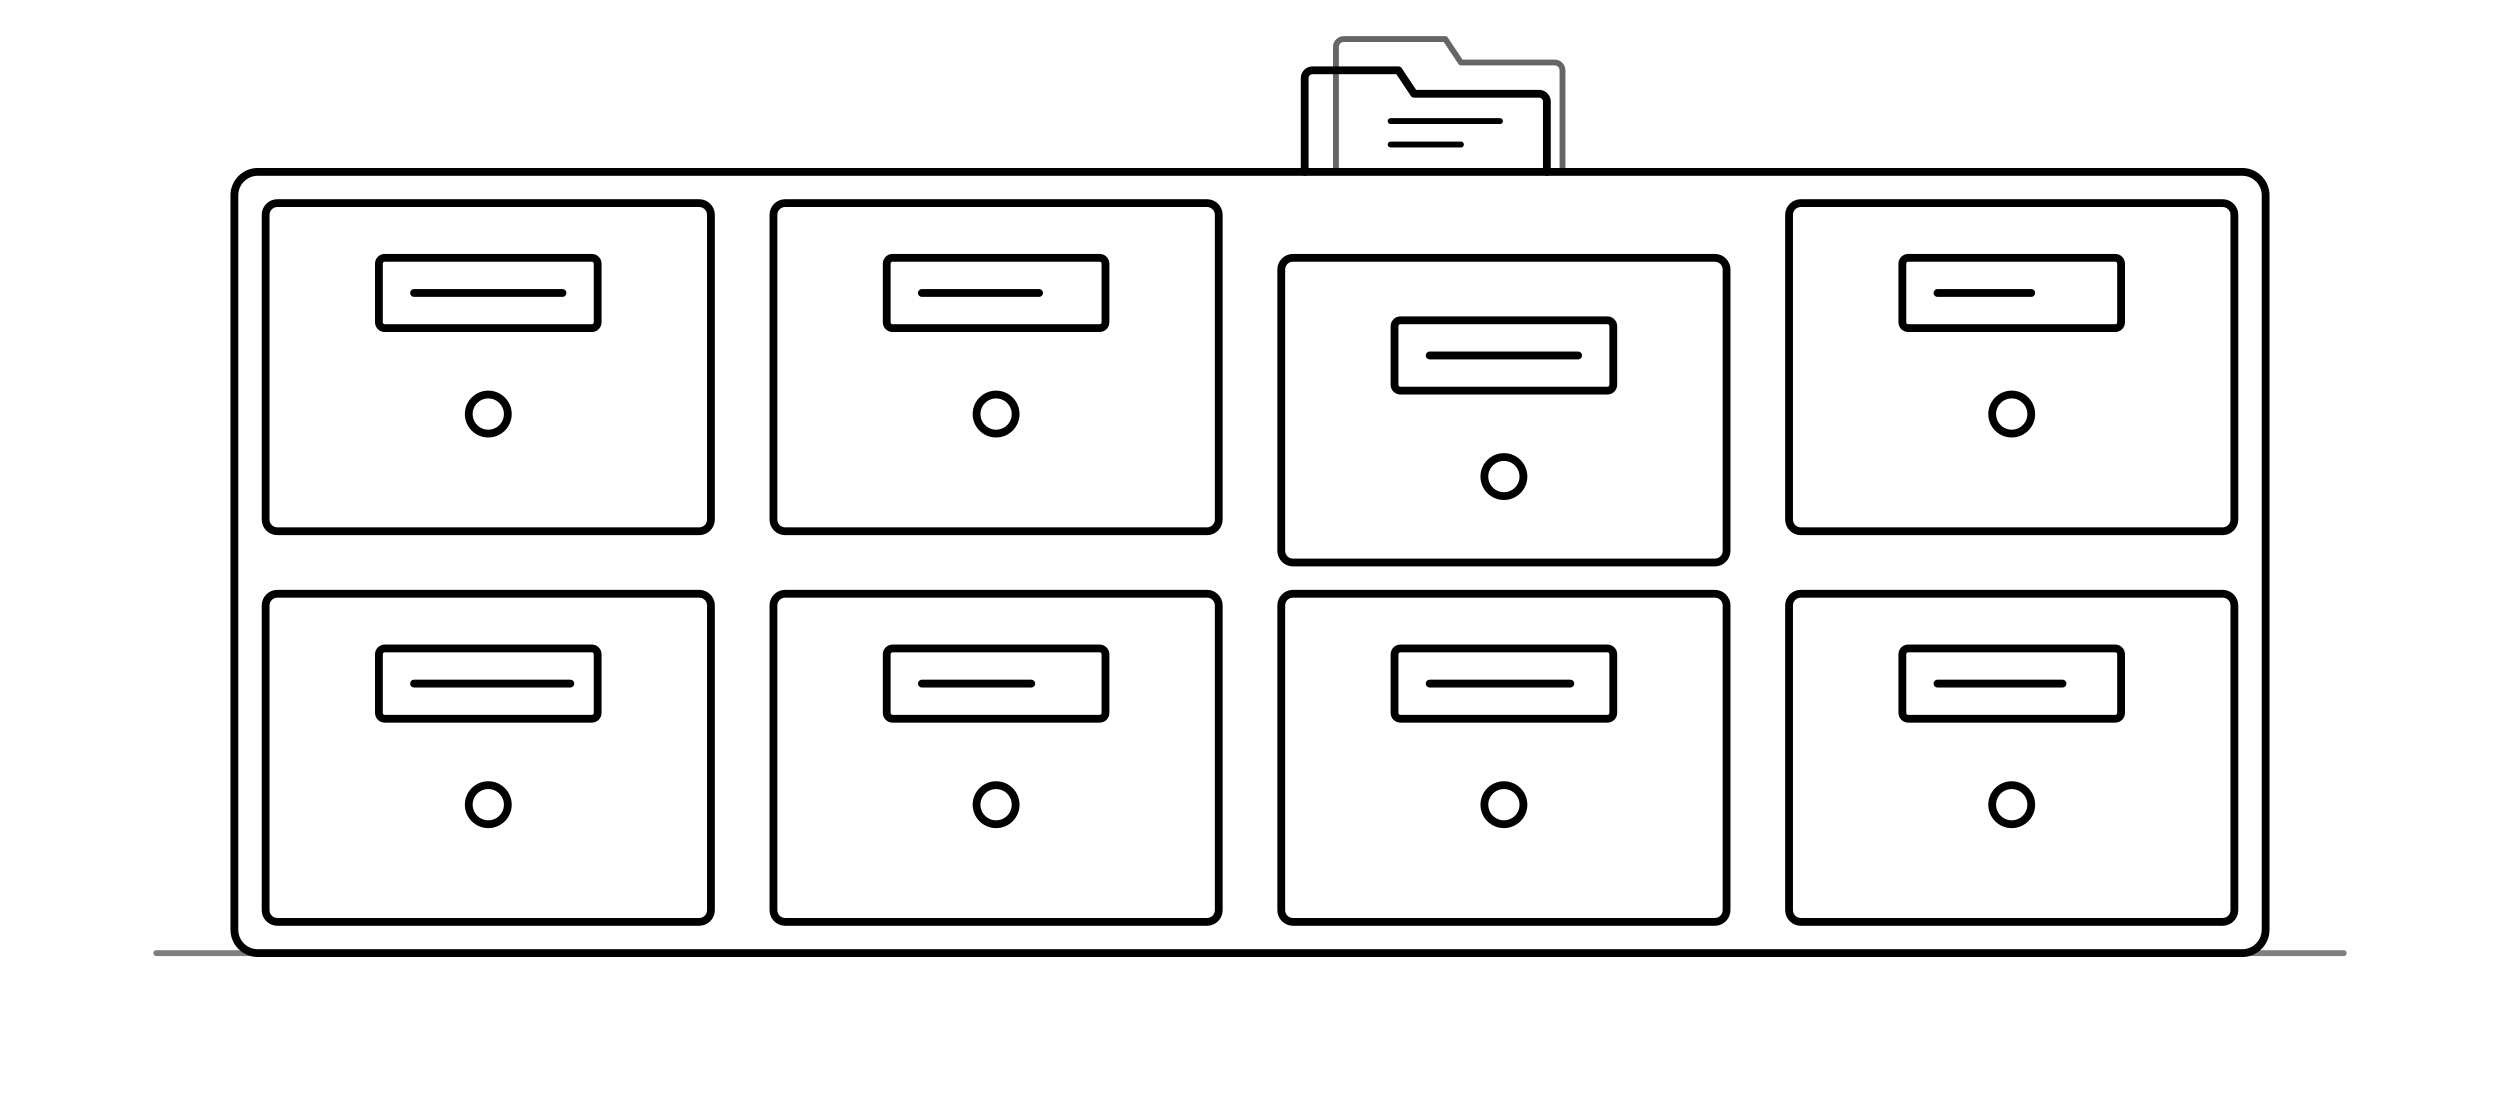
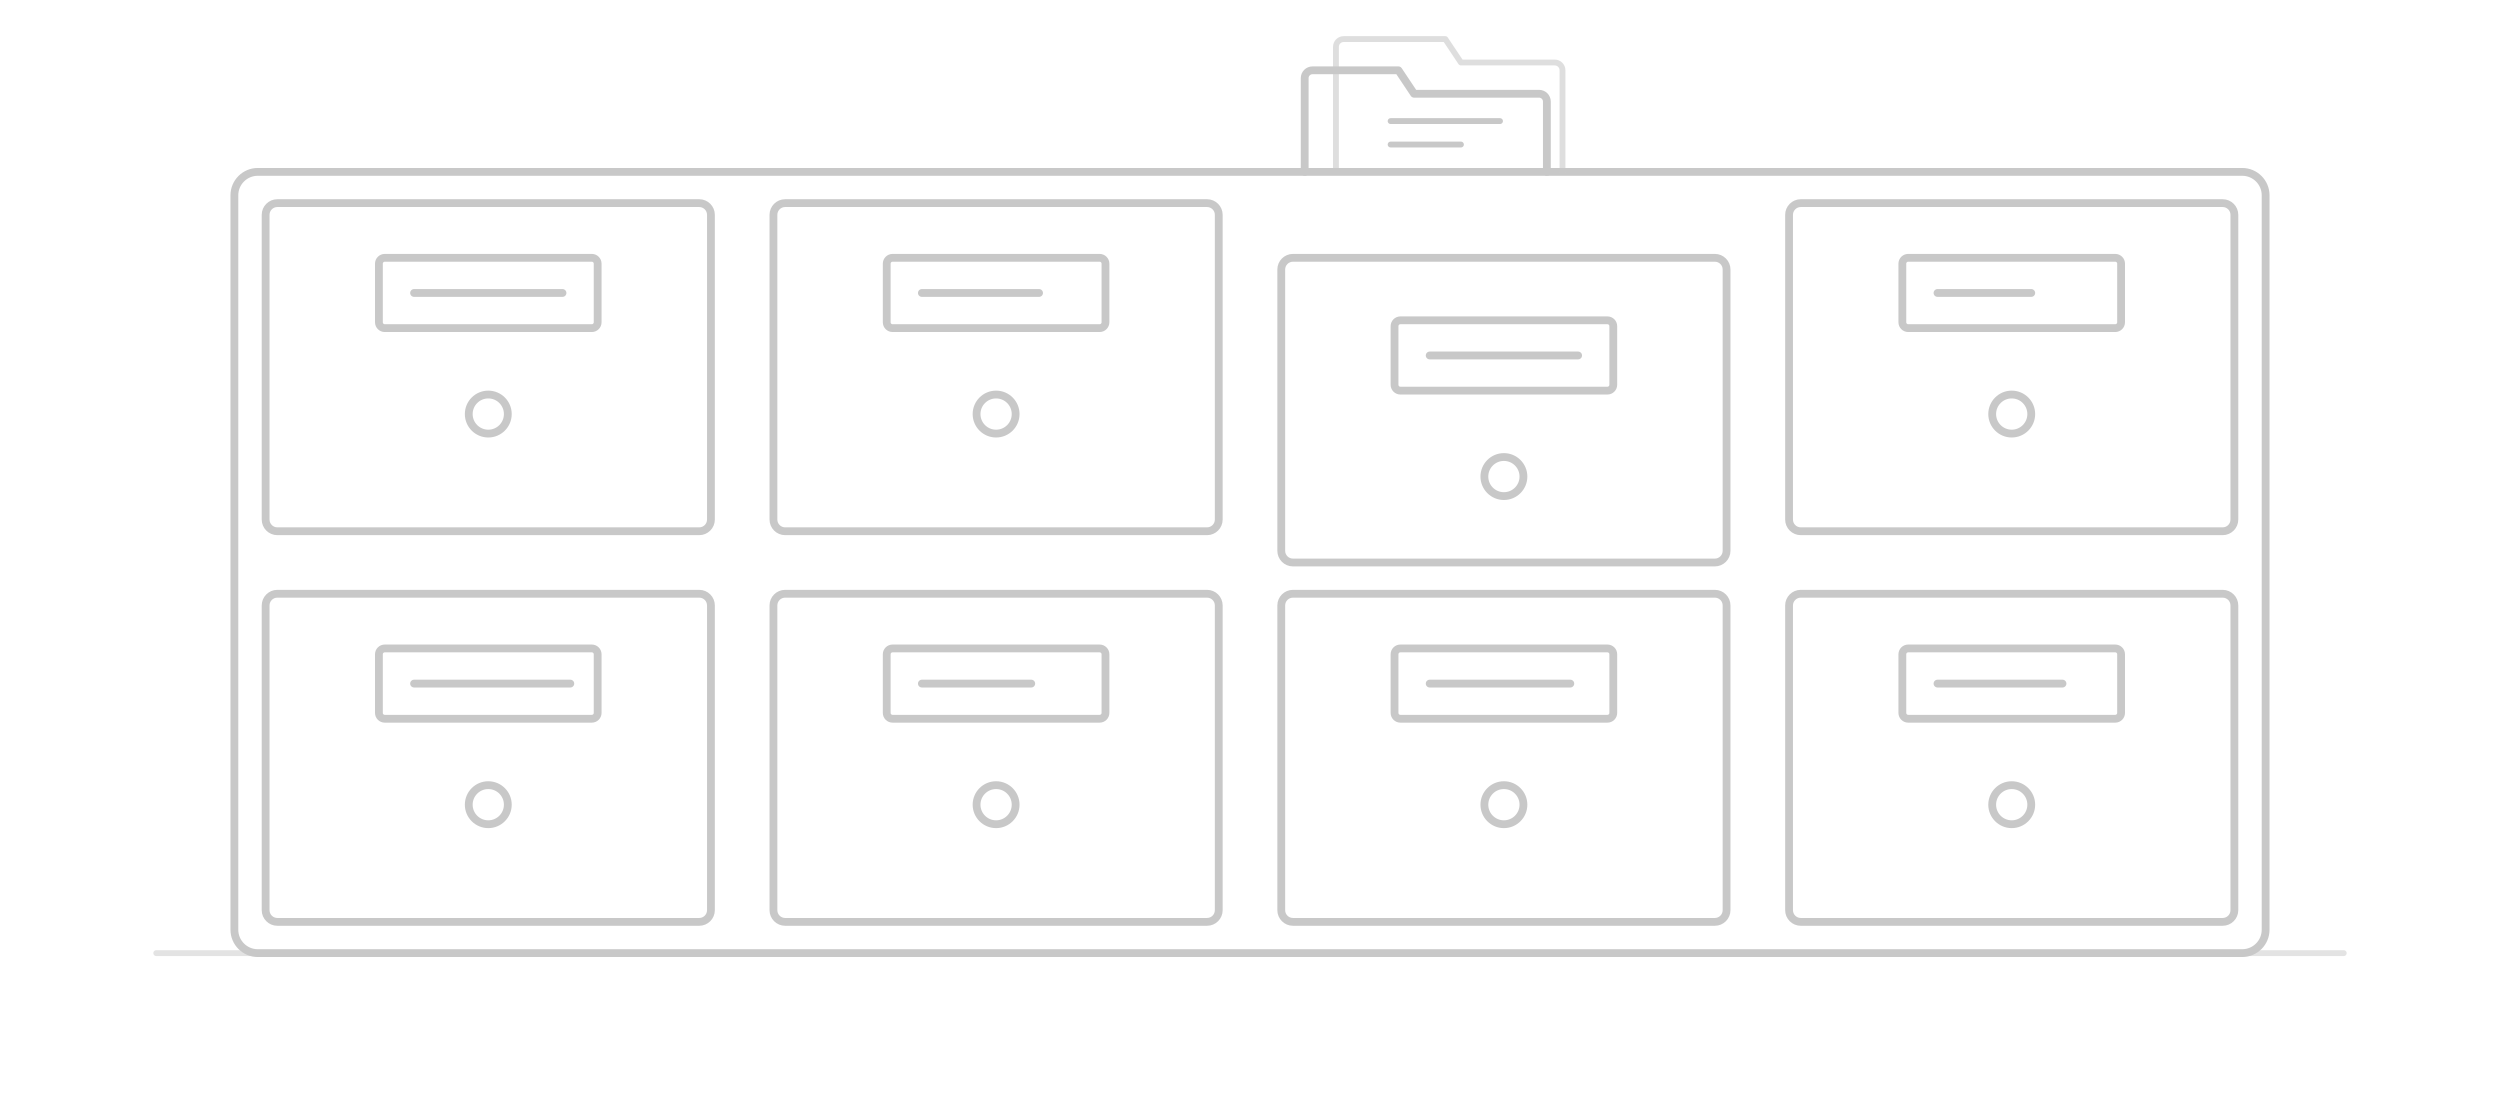
- <svg xmlns="http://www.w3.org/2000/svg" viewBox="0 0 640 280" fill="none" stroke="currentColor" stroke-width="2" stroke-linecap="round" stroke-linejoin="round" role="img" aria-labelledby="t d">
+ <svg xmlns="http://www.w3.org/2000/svg" viewBox="0 0 640 280" fill="none" stroke="#c8c8c8" stroke-width="2" stroke-linecap="round" stroke-linejoin="round" role="img" aria-labelledby="t d">
  <rect x="60" y="44" width="520" height="200" rx="6" />
  <rect x="68" y="52" width="114" height="84" rx="3" />
  <rect x="97" y="66" width="56" height="18" rx="1.5" />
  <path d="M106 75h38" />
  <circle cx="125" cy="106" r="5" />
  <rect x="198" y="52" width="114" height="84" rx="3" />
  <rect x="227" y="66" width="56" height="18" rx="1.5" />
  <path d="M236 75h30" />
  <circle cx="255" cy="106" r="5" />
  <rect x="328" y="66" width="114" height="78" rx="3" />
  <rect x="357" y="82" width="56" height="18" rx="1.5" />
  <path d="M366 91h38" />
  <circle cx="385" cy="122" r="5" />
  <rect x="458" y="52" width="114" height="84" rx="3" />
  <rect x="487" y="66" width="56" height="18" rx="1.5" />
  <path d="M496 75h24" />
  <circle cx="515" cy="106" r="5" />
  <rect x="68" y="152" width="114" height="84" rx="3" />
  <rect x="97" y="166" width="56" height="18" rx="1.5" />
  <path d="M106 175h40" />
  <circle cx="125" cy="206" r="5" />
  <rect x="198" y="152" width="114" height="84" rx="3" />
  <rect x="227" y="166" width="56" height="18" rx="1.5" />
  <path d="M236 175h28" />
  <circle cx="255" cy="206" r="5" />
  <rect x="328" y="152" width="114" height="84" rx="3" />
  <rect x="357" y="166" width="56" height="18" rx="1.5" />
  <path d="M366 175h36" />
  <circle cx="385" cy="206" r="5" />
  <rect x="458" y="152" width="114" height="84" rx="3" />
  <rect x="487" y="166" width="56" height="18" rx="1.5" />
  <path d="M496 175h32" />
  <circle cx="515" cy="206" r="5" />
  <path d="M334 44V20a2 2 0 0 1 2-2h22l4 6h32a2 2 0 0 1 2 2v18" />
  <path d="M342 44V12a2 2 0 0 1 2-2h26l4 6h24a2 2 0 0 1 2 2v26" stroke-width="1.5" opacity=".6" />
  <path d="M356 31h28M356 37h18" stroke-width="1.5" />
  <path d="M40 244h560" stroke-width="1.5" opacity=".5" />
</svg>
